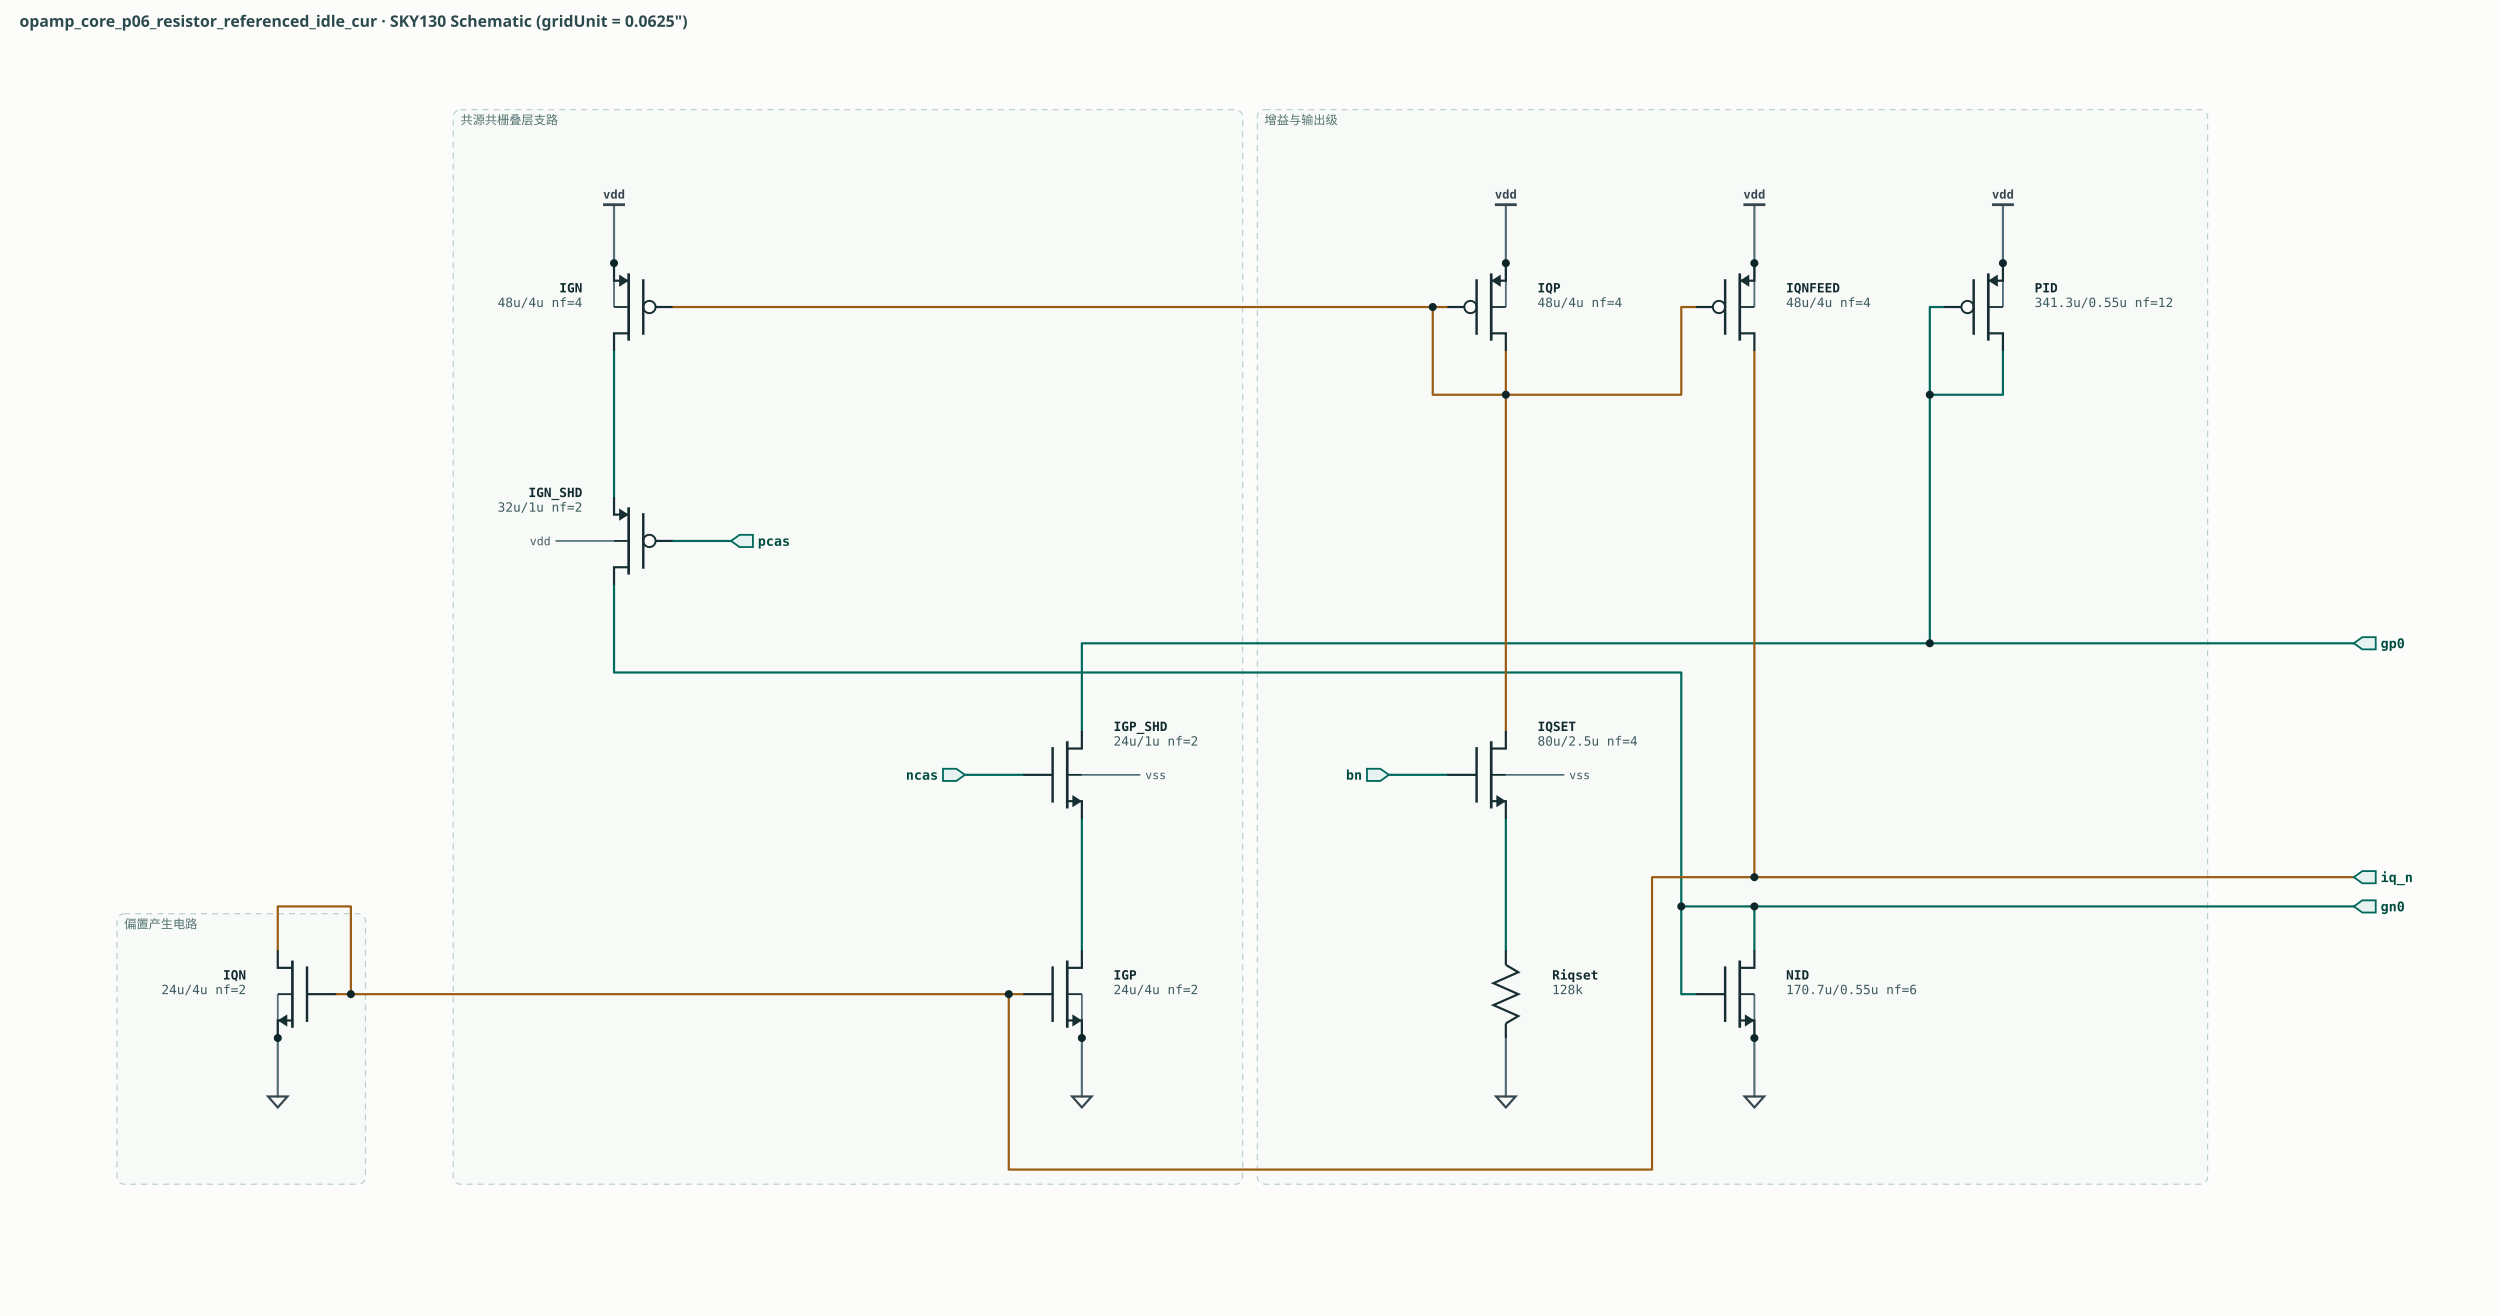
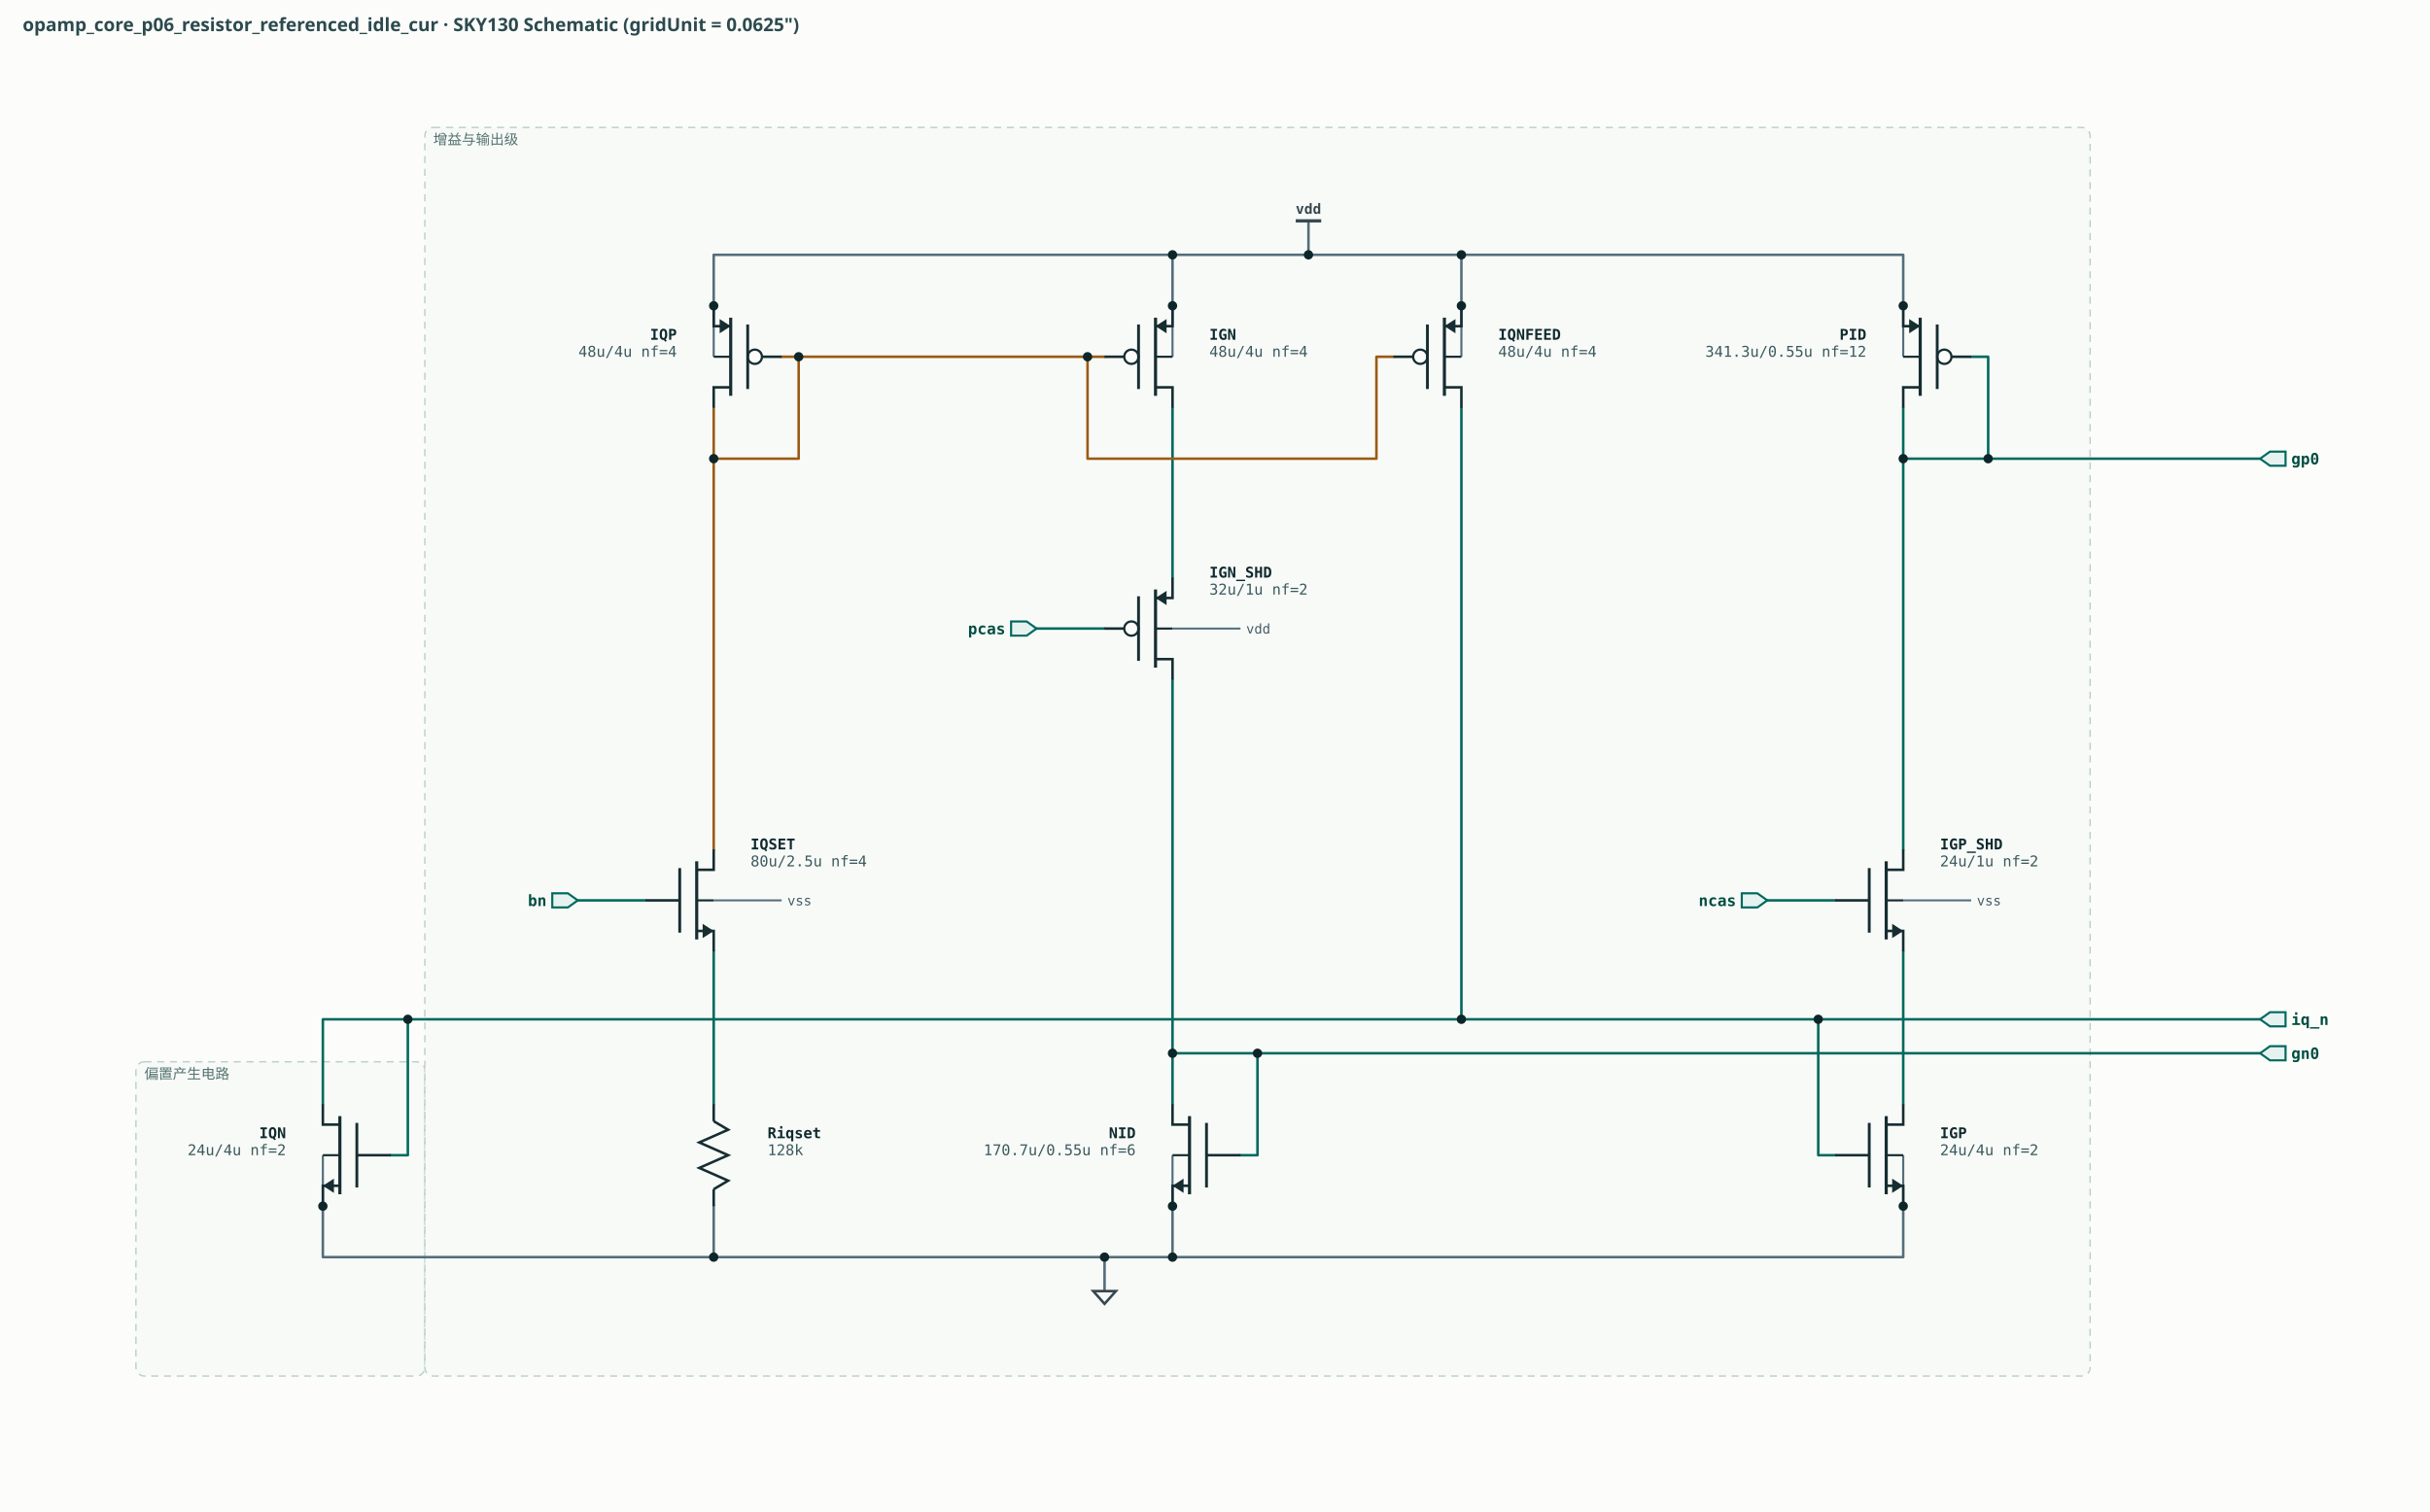
- <svg xmlns="http://www.w3.org/2000/svg" viewBox="216.0 168.0 2052.0 1080.0" width="2052" height="1080" font-family="Segoe UI, Microsoft YaHei, sans-serif">
-   <rect x="216.0" y="168.0" width="2052.0" height="1080.0" fill="#fcfdfb" />
+ <svg xmlns="http://www.w3.org/2000/svg" viewBox="216.0 168.0 1716.0 1068.0" width="1716" height="1068" font-family="Segoe UI, Microsoft YaHei, sans-serif">
+   <rect x="216.0" y="168.0" width="1716.0" height="1068.0" fill="#fcfdfb" />
  <text x="232.0" y="190.0" font-size="13" font-weight="600" fill="#2c4a4e">opamp_core_p06_resistor_referenced_idle_cur · SKY130 Schematic (gridUnit = 0.0625")</text>
  <rect x="312.0" y="918.0" width="204.0" height="222.0" rx="6" fill="#f3f8f6" fill-opacity="0.55" stroke="#b9d0cb" stroke-width="1" stroke-dasharray="5,4" />
  <text x="318.0" y="930.0" font-size="10" fill="#527370">偏置产生电路</text>
-   <rect x="588.0" y="258.0" width="648.0" height="882.0" rx="6" fill="#f3f8f6" fill-opacity="0.55" stroke="#b9d0cb" stroke-width="1" stroke-dasharray="5,4" />
-   <text x="594.0" y="270.0" font-size="10" fill="#527370">共源共栅叠层支路</text>
-   <rect x="1248.0" y="258.0" width="780.0" height="882.0" rx="6" fill="#f3f8f6" fill-opacity="0.55" stroke="#b9d0cb" stroke-width="1" stroke-dasharray="5,4" />
-   <text x="1254.0" y="270.0" font-size="10" fill="#527370">增益与输出级</text>
-   <polyline points="1404.0,804.0 1356.0,804.0" fill="none" stroke="#00695c" stroke-width="1.8" stroke-linecap="round" stroke-linejoin="round" />
-   <polyline points="1452.0,1020.0 1452.0,1068.0" fill="none" stroke="#546e7a" stroke-width="1.8" stroke-linecap="round" stroke-linejoin="round" />
-   <polyline points="444.0,1020.0 444.0,1068.0" fill="none" stroke="#546e7a" stroke-width="1.8" stroke-linecap="round" stroke-linejoin="round" />
-   <polyline points="1104.0,1020.0 1104.0,1068.0" fill="none" stroke="#546e7a" stroke-width="1.8" stroke-linecap="round" stroke-linejoin="round" />
-   <polyline points="1656.0,1020.0 1656.0,1068.0" fill="none" stroke="#546e7a" stroke-width="1.8" stroke-linecap="round" stroke-linejoin="round" />
-   <polyline points="1452.0,384.0 1452.0,336.0" fill="none" stroke="#546e7a" stroke-width="1.8" stroke-linecap="round" stroke-linejoin="round" />
-   <polyline points="1656.0,384.0 1656.0,336.0" fill="none" stroke="#546e7a" stroke-width="1.8" stroke-linecap="round" stroke-linejoin="round" />
-   <polyline points="720.0,384.0 720.0,336.0" fill="none" stroke="#546e7a" stroke-width="1.8" stroke-linecap="round" stroke-linejoin="round" />
-   <polyline points="1860.0,384.0 1860.0,336.0" fill="none" stroke="#546e7a" stroke-width="1.8" stroke-linecap="round" stroke-linejoin="round" />
-   <polyline points="768.0,612.0 816.0,612.0" fill="none" stroke="#00695c" stroke-width="1.8" stroke-linecap="round" stroke-linejoin="round" />
-   <polyline points="1056.0,804.0 1008.0,804.0" fill="none" stroke="#00695c" stroke-width="1.8" stroke-linecap="round" stroke-linejoin="round" />
-   <polyline points="720.0,576.0 720.0,456.0" fill="none" stroke="#00695c" stroke-width="1.8" stroke-linecap="round" stroke-linejoin="round" />
-   <polyline points="1104.0,840.0 1104.0,948.0" fill="none" stroke="#00695c" stroke-width="1.8" stroke-linecap="round" stroke-linejoin="round" />
-   <polyline points="1452.0,948.0 1452.0,840.0" fill="none" stroke="#00695c" stroke-width="1.8" stroke-linecap="round" stroke-linejoin="round" />
-   <polyline points="1608.0,984.0 1596.0,984.0 1596.0,912.0" fill="none" stroke="#00695c" stroke-width="1.8" stroke-linecap="round" stroke-linejoin="round" />
-   <polyline points="1596.0,912.0 1596.0,720.0 720.0,720.0 720.0,648.0" fill="none" stroke="#00695c" stroke-width="1.8" stroke-linecap="round" stroke-linejoin="round" />
-   <polyline points="1656.0,948.0 1656.0,912.0" fill="none" stroke="#00695c" stroke-width="1.8" stroke-linecap="round" stroke-linejoin="round" />
-   <polyline points="1656.0,912.0 1596.0,912.0" fill="none" stroke="#00695c" stroke-width="1.8" stroke-linecap="round" stroke-linejoin="round" />
-   <polyline points="1812.0,420.0 1800.0,420.0 1800.0,492.0" fill="none" stroke="#00695c" stroke-width="1.8" stroke-linecap="round" stroke-linejoin="round" />
-   <polyline points="1800.0,492.0 1800.0,696.0" fill="none" stroke="#00695c" stroke-width="1.8" stroke-linecap="round" stroke-linejoin="round" />
-   <polyline points="1800.0,696.0 1104.0,696.0 1104.0,768.0" fill="none" stroke="#00695c" stroke-width="1.8" stroke-linecap="round" stroke-linejoin="round" />
-   <polyline points="1860.0,456.0 1860.0,492.0 1800.0,492.0" fill="none" stroke="#00695c" stroke-width="1.8" stroke-linecap="round" stroke-linejoin="round" />
-   <polyline points="1056.0,984.0 1044.0,984.0" fill="none" stroke="#9a5b13" stroke-width="1.8" stroke-linecap="round" stroke-linejoin="round" />
-   <polyline points="1044.0,984.0 504.0,984.0" fill="none" stroke="#9a5b13" stroke-width="1.8" stroke-linecap="round" stroke-linejoin="round" />
-   <polyline points="504.0,984.0 492.0,984.0" fill="none" stroke="#9a5b13" stroke-width="1.8" stroke-linecap="round" stroke-linejoin="round" />
-   <polyline points="444.0,948.0 444.0,912.0 504.0,912.0 504.0,984.0" fill="none" stroke="#9a5b13" stroke-width="1.8" stroke-linecap="round" stroke-linejoin="round" />
-   <polyline points="1656.0,456.0 1656.0,888.0" fill="none" stroke="#9a5b13" stroke-width="1.8" stroke-linecap="round" stroke-linejoin="round" />
-   <polyline points="1656.0,888.0 1572.0,888.0 1572.0,1128.0 1044.0,1128.0 1044.0,984.0" fill="none" stroke="#9a5b13" stroke-width="1.8" stroke-linecap="round" stroke-linejoin="round" />
-   <polyline points="1452.0,456.0 1452.0,492.0" fill="none" stroke="#9a5b13" stroke-width="1.8" stroke-linecap="round" stroke-linejoin="round" />
-   <polyline points="1452.0,492.0 1452.0,768.0" fill="none" stroke="#9a5b13" stroke-width="1.8" stroke-linecap="round" stroke-linejoin="round" />
-   <polyline points="1404.0,420.0 1392.0,420.0" fill="none" stroke="#9a5b13" stroke-width="1.8" stroke-linecap="round" stroke-linejoin="round" />
-   <polyline points="1392.0,420.0 1392.0,492.0 1452.0,492.0" fill="none" stroke="#9a5b13" stroke-width="1.8" stroke-linecap="round" stroke-linejoin="round" />
-   <polyline points="1608.0,420.0 1596.0,420.0 1596.0,492.0 1452.0,492.0" fill="none" stroke="#9a5b13" stroke-width="1.8" stroke-linecap="round" stroke-linejoin="round" />
-   <polyline points="768.0,420.0 1392.0,420.0" fill="none" stroke="#9a5b13" stroke-width="1.8" stroke-linecap="round" stroke-linejoin="round" />
-   <polyline points="2148.0,696.0 1800.0,696.0" fill="none" stroke="#00695c" stroke-width="1.8" stroke-linecap="round" stroke-linejoin="round" />
-   <polyline points="2148.0,888.0 1656.0,888.0" fill="none" stroke="#9a5b13" stroke-width="1.8" stroke-linecap="round" stroke-linejoin="round" />
-   <polyline points="2148.0,912.0 1656.0,912.0" fill="none" stroke="#00695c" stroke-width="1.8" stroke-linecap="round" stroke-linejoin="round" />
-   <polyline points="1452.0,420.0 1452.0,384.0" fill="none" stroke="#546e7a" stroke-width="1.5" />
-   <polyline points="1656.0,420.0 1656.0,384.0" fill="none" stroke="#546e7a" stroke-width="1.5" />
+   <rect x="516.0" y="258.0" width="1176.0" height="882.0" rx="6" fill="#f3f8f6" fill-opacity="0.55" stroke="#b9d0cb" stroke-width="1" stroke-dasharray="5,4" />
+   <text x="522.0" y="270.0" font-size="10" fill="#527370">增益与输出级</text>
+   <polyline points="720.0,1056.0 996.0,1056.0" fill="none" stroke="#546e7a" stroke-width="1.8" stroke-linecap="round" stroke-linejoin="round" />
+   <polyline points="996.0,1056.0 1044.0,1056.0" fill="none" stroke="#546e7a" stroke-width="1.8" stroke-linecap="round" stroke-linejoin="round" />
+   <polyline points="444.0,1020.0 444.0,1056.0 720.0,1056.0" fill="none" stroke="#546e7a" stroke-width="1.8" stroke-linecap="round" stroke-linejoin="round" />
+   <polyline points="720.0,1020.0 720.0,1056.0" fill="none" stroke="#546e7a" stroke-width="1.8" stroke-linecap="round" stroke-linejoin="round" />
+   <polyline points="996.0,1080.0 996.0,1056.0" fill="none" stroke="#546e7a" stroke-width="1.8" stroke-linecap="round" stroke-linejoin="round" />
+   <polyline points="1044.0,1020.0 1044.0,1056.0" fill="none" stroke="#546e7a" stroke-width="1.8" stroke-linecap="round" stroke-linejoin="round" />
+   <polyline points="1560.0,1020.0 1560.0,1056.0 1044.0,1056.0" fill="none" stroke="#546e7a" stroke-width="1.8" stroke-linecap="round" stroke-linejoin="round" />
+   <polyline points="1044.0,348.0 1140.0,348.0" fill="none" stroke="#546e7a" stroke-width="1.8" stroke-linecap="round" stroke-linejoin="round" />
+   <polyline points="1140.0,348.0 1248.0,348.0" fill="none" stroke="#546e7a" stroke-width="1.8" stroke-linecap="round" stroke-linejoin="round" />
+   <polyline points="720.0,384.0 720.0,348.0 1044.0,348.0" fill="none" stroke="#546e7a" stroke-width="1.8" stroke-linecap="round" stroke-linejoin="round" />
+   <polyline points="1044.0,384.0 1044.0,348.0" fill="none" stroke="#546e7a" stroke-width="1.8" stroke-linecap="round" stroke-linejoin="round" />
+   <polyline points="1140.0,324.0 1140.0,348.0" fill="none" stroke="#546e7a" stroke-width="1.8" stroke-linecap="round" stroke-linejoin="round" />
+   <polyline points="1248.0,384.0 1248.0,348.0" fill="none" stroke="#546e7a" stroke-width="1.8" stroke-linecap="round" stroke-linejoin="round" />
+   <polyline points="1560.0,384.0 1560.0,348.0 1248.0,348.0" fill="none" stroke="#546e7a" stroke-width="1.8" stroke-linecap="round" stroke-linejoin="round" />
+   <polyline points="996.0,612.0 948.0,612.0" fill="none" stroke="#00695c" stroke-width="1.8" stroke-linecap="round" stroke-linejoin="round" />
+   <polyline points="1512.0,804.0 1464.0,804.0" fill="none" stroke="#00695c" stroke-width="1.8" stroke-linecap="round" stroke-linejoin="round" />
+   <polyline points="624.0,804.0 672.0,804.0" fill="none" stroke="#00695c" stroke-width="1.8" stroke-linecap="round" stroke-linejoin="round" />
+   <polyline points="720.0,948.0 720.0,840.0" fill="none" stroke="#00695c" stroke-width="1.8" stroke-linecap="round" stroke-linejoin="round" />
+   <polyline points="1044.0,576.0 1044.0,456.0" fill="none" stroke="#00695c" stroke-width="1.8" stroke-linecap="round" stroke-linejoin="round" />
+   <polyline points="1044.0,948.0 1044.0,912.0" fill="none" stroke="#00695c" stroke-width="1.8" stroke-linecap="round" stroke-linejoin="round" />
+   <polyline points="1044.0,912.0 1044.0,648.0" fill="none" stroke="#00695c" stroke-width="1.8" stroke-linecap="round" stroke-linejoin="round" />
+   <polyline points="1092.0,984.0 1104.0,984.0 1104.0,912.0" fill="none" stroke="#00695c" stroke-width="1.8" stroke-linecap="round" stroke-linejoin="round" />
+   <polyline points="1104.0,912.0 1044.0,912.0" fill="none" stroke="#00695c" stroke-width="1.8" stroke-linecap="round" stroke-linejoin="round" />
+   <polyline points="1560.0,840.0 1560.0,948.0" fill="none" stroke="#00695c" stroke-width="1.8" stroke-linecap="round" stroke-linejoin="round" />
+   <polyline points="1560.0,456.0 1560.0,492.0" fill="none" stroke="#00695c" stroke-width="1.8" stroke-linecap="round" stroke-linejoin="round" />
+   <polyline points="1560.0,492.0 1560.0,768.0" fill="none" stroke="#00695c" stroke-width="1.8" stroke-linecap="round" stroke-linejoin="round" />
+   <polyline points="1608.0,420.0 1620.0,420.0 1620.0,492.0" fill="none" stroke="#00695c" stroke-width="1.8" stroke-linecap="round" stroke-linejoin="round" />
+   <polyline points="1620.0,492.0 1560.0,492.0" fill="none" stroke="#00695c" stroke-width="1.8" stroke-linecap="round" stroke-linejoin="round" />
+   <polyline points="1512.0,984.0 1500.0,984.0 1500.0,888.0" fill="none" stroke="#00695c" stroke-width="1.8" stroke-linecap="round" stroke-linejoin="round" />
+   <polyline points="1500.0,888.0 1248.0,888.0" fill="none" stroke="#00695c" stroke-width="1.8" stroke-linecap="round" stroke-linejoin="round" />
+   <polyline points="1248.0,888.0 504.0,888.0" fill="none" stroke="#00695c" stroke-width="1.8" stroke-linecap="round" stroke-linejoin="round" />
+   <polyline points="504.0,888.0 444.0,888.0 444.0,948.0" fill="none" stroke="#00695c" stroke-width="1.8" stroke-linecap="round" stroke-linejoin="round" />
+   <polyline points="492.0,984.0 504.0,984.0 504.0,888.0" fill="none" stroke="#00695c" stroke-width="1.8" stroke-linecap="round" stroke-linejoin="round" />
+   <polyline points="1248.0,456.0 1248.0,888.0" fill="none" stroke="#00695c" stroke-width="1.8" stroke-linecap="round" stroke-linejoin="round" />
+   <polyline points="996.0,420.0 984.0,420.0" fill="none" stroke="#9a5b13" stroke-width="1.8" stroke-linecap="round" stroke-linejoin="round" />
+   <polyline points="984.0,420.0 780.0,420.0" fill="none" stroke="#9a5b13" stroke-width="1.8" stroke-linecap="round" stroke-linejoin="round" />
+   <polyline points="780.0,420.0 768.0,420.0" fill="none" stroke="#9a5b13" stroke-width="1.8" stroke-linecap="round" stroke-linejoin="round" />
+   <polyline points="720.0,456.0 720.0,492.0" fill="none" stroke="#9a5b13" stroke-width="1.8" stroke-linecap="round" stroke-linejoin="round" />
+   <polyline points="720.0,492.0 780.0,492.0 780.0,420.0" fill="none" stroke="#9a5b13" stroke-width="1.8" stroke-linecap="round" stroke-linejoin="round" />
+   <polyline points="1200.0,420.0 1188.0,420.0 1188.0,492.0 984.0,492.0 984.0,420.0" fill="none" stroke="#9a5b13" stroke-width="1.8" stroke-linecap="round" stroke-linejoin="round" />
+   <polyline points="720.0,768.0 720.0,492.0" fill="none" stroke="#9a5b13" stroke-width="1.8" stroke-linecap="round" stroke-linejoin="round" />
+   <polyline points="1812.0,492.0 1620.0,492.0" fill="none" stroke="#00695c" stroke-width="1.8" stroke-linecap="round" stroke-linejoin="round" />
+   <polyline points="1812.0,888.0 1500.0,888.0" fill="none" stroke="#00695c" stroke-width="1.8" stroke-linecap="round" stroke-linejoin="round" />
+   <polyline points="1812.0,912.0 1104.0,912.0" fill="none" stroke="#00695c" stroke-width="1.8" stroke-linecap="round" stroke-linejoin="round" />
  <polyline points="720.0,420.0 720.0,384.0" fill="none" stroke="#546e7a" stroke-width="1.5" />
+   <polyline points="1248.0,420.0 1248.0,384.0" fill="none" stroke="#546e7a" stroke-width="1.5" />
+   <polyline points="1044.0,420.0 1044.0,384.0" fill="none" stroke="#546e7a" stroke-width="1.5" />
  <polyline points="444.0,984.0 444.0,1020.0" fill="none" stroke="#546e7a" stroke-width="1.5" />
-   <polyline points="1104.0,984.0 1104.0,1020.0" fill="none" stroke="#546e7a" stroke-width="1.5" />
-   <polyline points="1656.0,984.0 1656.0,1020.0" fill="none" stroke="#546e7a" stroke-width="1.5" />
-   <polyline points="1860.0,420.0 1860.0,384.0" fill="none" stroke="#546e7a" stroke-width="1.5" />
-   <line x1="1452.0" y1="804.0" x2="1500.0" y2="804.0" stroke="#546e7a" stroke-width="1.4" />
-   <text x="1504.0" y="807.5" text-anchor="start" font-size="9.5" font-family="Consolas,monospace" fill="#455a64">vss</text>
-   <line x1="720.0" y1="612.0" x2="672.0" y2="612.0" stroke="#546e7a" stroke-width="1.4" />
-   <text x="668.0" y="615.5" text-anchor="end" font-size="9.5" font-family="Consolas,monospace" fill="#455a64">vdd</text>
-   <line x1="1104.0" y1="804.0" x2="1152.0" y2="804.0" stroke="#546e7a" stroke-width="1.4" />
-   <text x="1156.0" y="807.5" text-anchor="start" font-size="9.5" font-family="Consolas,monospace" fill="#455a64">vss</text>
-   <line x1="1404.0" y1="804.0" x2="1428.0" y2="804.0" stroke="#162d31" stroke-width="1.8" />
-   <line x1="1428.0" y1="781.2" x2="1428.0" y2="826.8" stroke="#162d31" stroke-width="2.0" />
-   <line x1="1440.0" y1="776.4" x2="1440.0" y2="831.6" stroke="#162d31" stroke-width="2.2" />
-   <polyline points="1440.0,782.4 1452.0,782.4 1452.0,768.0" fill="none" stroke="#162d31" stroke-width="1.8" />
-   <polyline points="1440.0,825.6 1452.0,825.6 1452.0,840.0" fill="none" stroke="#162d31" stroke-width="1.8" />
-   <line x1="1440.0" y1="804.0" x2="1452.0" y2="804.0" stroke="#162d31" stroke-width="1.5" />
-   <polygon points="1452.0,825.6 1444.2,820.56 1444.2,830.64" fill="#162d31" />
-   <text x="1478.0" y="768.0" text-anchor="start" font-size="10.5" font-weight="600" font-family="Consolas,monospace" fill="#102a2e">IQSET</text>
-   <text x="1478.0" y="780.0" text-anchor="start" font-size="10.5" font-weight="400" font-family="Consolas,monospace" fill="#3b595d">80u/2.5u nf=4</text>
-   <line x1="1452.0" y1="948.0" x2="1452.0" y2="960.0" stroke="#162d31" stroke-width="1.8" />
-   <line x1="1452.0" y1="1008.0" x2="1452.0" y2="1020.0" stroke="#162d31" stroke-width="1.8" />
-   <polyline points="1452.0,960.0 1462.2,966.0 1441.8,975.0 1462.2,984.0 1441.8,993.0 1462.2,1002.0 1452.0,1008.0" fill="none" stroke="#162d31" stroke-width="1.8" />
-   <text x="1490.0" y="972.0" text-anchor="start" font-size="10.5" font-weight="600" font-family="Consolas,monospace" fill="#102a2e">Riqset</text>
-   <text x="1490.0" y="984.0" text-anchor="start" font-size="10.5" font-weight="400" font-family="Consolas,monospace" fill="#3b595d">128k</text>
-   <line x1="1404.0" y1="420.0" x2="1417.92" y2="420.0" stroke="#162d31" stroke-width="1.8" />
-   <circle cx="1422.96" cy="420.0" r="5.04" fill="#fcfdfb" stroke="#162d31" stroke-width="1.6" />
-   <line x1="1428.0" y1="397.2" x2="1428.0" y2="442.8" stroke="#162d31" stroke-width="2.0" />
-   <line x1="1440.0" y1="392.4" x2="1440.0" y2="447.6" stroke="#162d31" stroke-width="2.2" />
-   <polyline points="1440.0,398.4 1452.0,398.4 1452.0,384.0" fill="none" stroke="#162d31" stroke-width="1.8" />
-   <polyline points="1440.0,441.6 1452.0,441.6 1452.0,456.0" fill="none" stroke="#162d31" stroke-width="1.8" />
-   <line x1="1440.0" y1="420.0" x2="1452.0" y2="420.0" stroke="#162d31" stroke-width="1.5" />
-   <polygon points="1440.0,398.4 1447.8,393.36 1447.8,403.44" fill="#162d31" />
-   <text x="1478.0" y="408.0" text-anchor="start" font-size="10.5" font-weight="600" font-family="Consolas,monospace" fill="#102a2e">IQP</text>
-   <text x="1478.0" y="420.0" text-anchor="start" font-size="10.5" font-weight="400" font-family="Consolas,monospace" fill="#3b595d">48u/4u nf=4</text>
-   <line x1="1608.0" y1="420.0" x2="1621.92" y2="420.0" stroke="#162d31" stroke-width="1.8" />
-   <circle cx="1626.96" cy="420.0" r="5.04" fill="#fcfdfb" stroke="#162d31" stroke-width="1.6" />
-   <line x1="1632.0" y1="397.2" x2="1632.0" y2="442.8" stroke="#162d31" stroke-width="2.0" />
-   <line x1="1644.0" y1="392.4" x2="1644.0" y2="447.6" stroke="#162d31" stroke-width="2.2" />
-   <polyline points="1644.0,398.4 1656.0,398.4 1656.0,384.0" fill="none" stroke="#162d31" stroke-width="1.8" />
-   <polyline points="1644.0,441.6 1656.0,441.6 1656.0,456.0" fill="none" stroke="#162d31" stroke-width="1.8" />
-   <line x1="1644.0" y1="420.0" x2="1656.0" y2="420.0" stroke="#162d31" stroke-width="1.5" />
-   <polygon points="1644.0,398.4 1651.8,393.36 1651.8,403.44" fill="#162d31" />
-   <text x="1682.0" y="408.0" text-anchor="start" font-size="10.5" font-weight="600" font-family="Consolas,monospace" fill="#102a2e">IQNFEED</text>
-   <text x="1682.0" y="420.0" text-anchor="start" font-size="10.5" font-weight="400" font-family="Consolas,monospace" fill="#3b595d">48u/4u nf=4</text>
+   <polyline points="1560.0,984.0 1560.0,1020.0" fill="none" stroke="#546e7a" stroke-width="1.5" />
+   <polyline points="1044.0,984.0 1044.0,1020.0" fill="none" stroke="#546e7a" stroke-width="1.5" />
+   <polyline points="1560.0,420.0 1560.0,384.0" fill="none" stroke="#546e7a" stroke-width="1.5" />
+   <line x1="720.0" y1="804.0" x2="768.0" y2="804.0" stroke="#546e7a" stroke-width="1.4" />
+   <text x="772.0" y="807.5" text-anchor="start" font-size="9.5" font-family="Consolas,monospace" fill="#455a64">vss</text>
+   <line x1="1044.0" y1="612.0" x2="1092.0" y2="612.0" stroke="#546e7a" stroke-width="1.4" />
+   <text x="1096.0" y="615.5" text-anchor="start" font-size="9.5" font-family="Consolas,monospace" fill="#455a64">vdd</text>
+   <line x1="1560.0" y1="804.0" x2="1608.0" y2="804.0" stroke="#546e7a" stroke-width="1.4" />
+   <text x="1612.0" y="807.5" text-anchor="start" font-size="9.5" font-family="Consolas,monospace" fill="#455a64">vss</text>
+   <line x1="672.0" y1="804.0" x2="696.0" y2="804.0" stroke="#162d31" stroke-width="1.8" />
+   <line x1="696.0" y1="781.2" x2="696.0" y2="826.8" stroke="#162d31" stroke-width="2.0" />
+   <line x1="708.0" y1="776.4" x2="708.0" y2="831.6" stroke="#162d31" stroke-width="2.2" />
+   <polyline points="708.0,782.4 720.0,782.4 720.0,768.0" fill="none" stroke="#162d31" stroke-width="1.8" />
+   <polyline points="708.0,825.6 720.0,825.6 720.0,840.0" fill="none" stroke="#162d31" stroke-width="1.8" />
+   <line x1="708.0" y1="804.0" x2="720.0" y2="804.0" stroke="#162d31" stroke-width="1.5" />
+   <polygon points="720.0,825.6 712.2,820.56 712.2,830.64" fill="#162d31" />
+   <text x="746.0" y="768.0" text-anchor="start" font-size="10.5" font-weight="600" font-family="Consolas,monospace" fill="#102a2e">IQSET</text>
+   <text x="746.0" y="780.0" text-anchor="start" font-size="10.5" font-weight="400" font-family="Consolas,monospace" fill="#3b595d">80u/2.5u nf=4</text>
+   <line x1="720.0" y1="948.0" x2="720.0" y2="960.0" stroke="#162d31" stroke-width="1.8" />
+   <line x1="720.0" y1="1008.0" x2="720.0" y2="1020.0" stroke="#162d31" stroke-width="1.8" />
+   <polyline points="720.0,960.0 730.2,966.0 709.8,975.0 730.2,984.0 709.8,993.0 730.2,1002.0 720.0,1008.0" fill="none" stroke="#162d31" stroke-width="1.8" />
+   <text x="758.0" y="972.0" text-anchor="start" font-size="10.5" font-weight="600" font-family="Consolas,monospace" fill="#102a2e">Riqset</text>
+   <text x="758.0" y="984.0" text-anchor="start" font-size="10.5" font-weight="400" font-family="Consolas,monospace" fill="#3b595d">128k</text>
  <line x1="768.0" y1="420.0" x2="754.08" y2="420.0" stroke="#162d31" stroke-width="1.8" />
  <circle cx="749.04" cy="420.0" r="5.04" fill="#fcfdfb" stroke="#162d31" stroke-width="1.6" />
  <line x1="744.0" y1="397.2" x2="744.0" y2="442.8" stroke="#162d31" stroke-width="2.0" />
  <line x1="732.0" y1="392.4" x2="732.0" y2="447.6" stroke="#162d31" stroke-width="2.2" />
  <polyline points="732.0,398.4 720.0,398.4 720.0,384.0" fill="none" stroke="#162d31" stroke-width="1.8" />
  <polyline points="732.0,441.6 720.0,441.6 720.0,456.0" fill="none" stroke="#162d31" stroke-width="1.8" />
  <line x1="732.0" y1="420.0" x2="720.0" y2="420.0" stroke="#162d31" stroke-width="1.5" />
  <polygon points="732.0,398.4 724.2,393.36 724.2,403.44" fill="#162d31" />
-   <text x="694.0" y="408.0" text-anchor="end" font-size="10.5" font-weight="600" font-family="Consolas,monospace" fill="#102a2e">IGN</text>
+   <text x="694.0" y="408.0" text-anchor="end" font-size="10.5" font-weight="600" font-family="Consolas,monospace" fill="#102a2e">IQP</text>
  <text x="694.0" y="420.0" text-anchor="end" font-size="10.5" font-weight="400" font-family="Consolas,monospace" fill="#3b595d">48u/4u nf=4</text>
-   <line x1="768.0" y1="612.0" x2="754.08" y2="612.0" stroke="#162d31" stroke-width="1.8" />
-   <circle cx="749.04" cy="612.0" r="5.04" fill="#fcfdfb" stroke="#162d31" stroke-width="1.6" />
-   <line x1="744.0" y1="589.2" x2="744.0" y2="634.8" stroke="#162d31" stroke-width="2.0" />
-   <line x1="732.0" y1="584.4" x2="732.0" y2="639.6" stroke="#162d31" stroke-width="2.2" />
-   <polyline points="732.0,590.4 720.0,590.4 720.0,576.0" fill="none" stroke="#162d31" stroke-width="1.8" />
-   <polyline points="732.0,633.6 720.0,633.6 720.0,648.0" fill="none" stroke="#162d31" stroke-width="1.8" />
-   <line x1="732.0" y1="612.0" x2="720.0" y2="612.0" stroke="#162d31" stroke-width="1.5" />
-   <polygon points="732.0,590.4 724.2,585.36 724.2,595.44" fill="#162d31" />
-   <text x="694.0" y="576.0" text-anchor="end" font-size="10.5" font-weight="600" font-family="Consolas,monospace" fill="#102a2e">IGN_SHD</text>
-   <text x="694.0" y="588.0" text-anchor="end" font-size="10.5" font-weight="400" font-family="Consolas,monospace" fill="#3b595d">32u/1u nf=2</text>
+   <line x1="1200.0" y1="420.0" x2="1213.92" y2="420.0" stroke="#162d31" stroke-width="1.8" />
+   <circle cx="1218.96" cy="420.0" r="5.04" fill="#fcfdfb" stroke="#162d31" stroke-width="1.6" />
+   <line x1="1224.0" y1="397.2" x2="1224.0" y2="442.8" stroke="#162d31" stroke-width="2.0" />
+   <line x1="1236.0" y1="392.4" x2="1236.0" y2="447.6" stroke="#162d31" stroke-width="2.2" />
+   <polyline points="1236.0,398.4 1248.0,398.4 1248.0,384.0" fill="none" stroke="#162d31" stroke-width="1.8" />
+   <polyline points="1236.0,441.6 1248.0,441.6 1248.0,456.0" fill="none" stroke="#162d31" stroke-width="1.8" />
+   <line x1="1236.0" y1="420.0" x2="1248.0" y2="420.0" stroke="#162d31" stroke-width="1.5" />
+   <polygon points="1236.0,398.4 1243.8,393.36 1243.8,403.44" fill="#162d31" />
+   <text x="1274.0" y="408.0" text-anchor="start" font-size="10.5" font-weight="600" font-family="Consolas,monospace" fill="#102a2e">IQNFEED</text>
+   <text x="1274.0" y="420.0" text-anchor="start" font-size="10.5" font-weight="400" font-family="Consolas,monospace" fill="#3b595d">48u/4u nf=4</text>
+   <line x1="996.0" y1="420.0" x2="1009.92" y2="420.0" stroke="#162d31" stroke-width="1.8" />
+   <circle cx="1014.96" cy="420.0" r="5.04" fill="#fcfdfb" stroke="#162d31" stroke-width="1.6" />
+   <line x1="1020.0" y1="397.2" x2="1020.0" y2="442.8" stroke="#162d31" stroke-width="2.0" />
+   <line x1="1032.0" y1="392.4" x2="1032.0" y2="447.6" stroke="#162d31" stroke-width="2.2" />
+   <polyline points="1032.0,398.4 1044.0,398.4 1044.0,384.0" fill="none" stroke="#162d31" stroke-width="1.8" />
+   <polyline points="1032.0,441.6 1044.0,441.6 1044.0,456.0" fill="none" stroke="#162d31" stroke-width="1.8" />
+   <line x1="1032.0" y1="420.0" x2="1044.0" y2="420.0" stroke="#162d31" stroke-width="1.5" />
+   <polygon points="1032.0,398.4 1039.8,393.36 1039.8,403.44" fill="#162d31" />
+   <text x="1070.0" y="408.0" text-anchor="start" font-size="10.5" font-weight="600" font-family="Consolas,monospace" fill="#102a2e">IGN</text>
+   <text x="1070.0" y="420.0" text-anchor="start" font-size="10.5" font-weight="400" font-family="Consolas,monospace" fill="#3b595d">48u/4u nf=4</text>
+   <line x1="996.0" y1="612.0" x2="1009.92" y2="612.0" stroke="#162d31" stroke-width="1.8" />
+   <circle cx="1014.96" cy="612.0" r="5.04" fill="#fcfdfb" stroke="#162d31" stroke-width="1.6" />
+   <line x1="1020.0" y1="589.2" x2="1020.0" y2="634.8" stroke="#162d31" stroke-width="2.0" />
+   <line x1="1032.0" y1="584.4" x2="1032.0" y2="639.6" stroke="#162d31" stroke-width="2.2" />
+   <polyline points="1032.0,590.4 1044.0,590.4 1044.0,576.0" fill="none" stroke="#162d31" stroke-width="1.8" />
+   <polyline points="1032.0,633.6 1044.0,633.6 1044.0,648.0" fill="none" stroke="#162d31" stroke-width="1.8" />
+   <line x1="1032.0" y1="612.0" x2="1044.0" y2="612.0" stroke="#162d31" stroke-width="1.5" />
+   <polygon points="1032.0,590.4 1039.8,585.36 1039.8,595.44" fill="#162d31" />
+   <text x="1070.0" y="576.0" text-anchor="start" font-size="10.5" font-weight="600" font-family="Consolas,monospace" fill="#102a2e">IGN_SHD</text>
+   <text x="1070.0" y="588.0" text-anchor="start" font-size="10.5" font-weight="400" font-family="Consolas,monospace" fill="#3b595d">32u/1u nf=2</text>
  <line x1="492.0" y1="984.0" x2="468.0" y2="984.0" stroke="#162d31" stroke-width="1.8" />
  <line x1="468.0" y1="961.2" x2="468.0" y2="1006.8" stroke="#162d31" stroke-width="2.0" />
  <line x1="456.0" y1="956.4" x2="456.0" y2="1011.6" stroke="#162d31" stroke-width="2.2" />
  <polyline points="456.0,962.4 444.0,962.4 444.0,948.0" fill="none" stroke="#162d31" stroke-width="1.8" />
  <polyline points="456.0,1005.6 444.0,1005.6 444.0,1020.0" fill="none" stroke="#162d31" stroke-width="1.8" />
  <line x1="456.0" y1="984.0" x2="444.0" y2="984.0" stroke="#162d31" stroke-width="1.5" />
  <polygon points="444.0,1005.6 451.8,1000.56 451.8,1010.64" fill="#162d31" />
  <text x="418.0" y="972.0" text-anchor="end" font-size="10.5" font-weight="600" font-family="Consolas,monospace" fill="#102a2e">IQN</text>
  <text x="418.0" y="984.0" text-anchor="end" font-size="10.5" font-weight="400" font-family="Consolas,monospace" fill="#3b595d">24u/4u nf=2</text>
-   <line x1="1056.0" y1="984.0" x2="1080.0" y2="984.0" stroke="#162d31" stroke-width="1.8" />
-   <line x1="1080.0" y1="961.2" x2="1080.0" y2="1006.8" stroke="#162d31" stroke-width="2.0" />
-   <line x1="1092.0" y1="956.4" x2="1092.0" y2="1011.6" stroke="#162d31" stroke-width="2.2" />
-   <polyline points="1092.0,962.4 1104.0,962.4 1104.0,948.0" fill="none" stroke="#162d31" stroke-width="1.8" />
-   <polyline points="1092.0,1005.6 1104.0,1005.6 1104.0,1020.0" fill="none" stroke="#162d31" stroke-width="1.8" />
-   <line x1="1092.0" y1="984.0" x2="1104.0" y2="984.0" stroke="#162d31" stroke-width="1.5" />
-   <polygon points="1104.0,1005.6 1096.2,1000.56 1096.2,1010.64" fill="#162d31" />
-   <text x="1130.0" y="972.0" text-anchor="start" font-size="10.5" font-weight="600" font-family="Consolas,monospace" fill="#102a2e">IGP</text>
-   <text x="1130.0" y="984.0" text-anchor="start" font-size="10.5" font-weight="400" font-family="Consolas,monospace" fill="#3b595d">24u/4u nf=2</text>
-   <line x1="1056.0" y1="804.0" x2="1080.0" y2="804.0" stroke="#162d31" stroke-width="1.8" />
-   <line x1="1080.0" y1="781.2" x2="1080.0" y2="826.8" stroke="#162d31" stroke-width="2.0" />
-   <line x1="1092.0" y1="776.4" x2="1092.0" y2="831.6" stroke="#162d31" stroke-width="2.2" />
-   <polyline points="1092.0,782.4 1104.0,782.4 1104.0,768.0" fill="none" stroke="#162d31" stroke-width="1.8" />
-   <polyline points="1092.0,825.6 1104.0,825.6 1104.0,840.0" fill="none" stroke="#162d31" stroke-width="1.8" />
-   <line x1="1092.0" y1="804.0" x2="1104.0" y2="804.0" stroke="#162d31" stroke-width="1.5" />
-   <polygon points="1104.0,825.6 1096.2,820.56 1096.2,830.64" fill="#162d31" />
-   <text x="1130.0" y="768.0" text-anchor="start" font-size="10.5" font-weight="600" font-family="Consolas,monospace" fill="#102a2e">IGP_SHD</text>
-   <text x="1130.0" y="780.0" text-anchor="start" font-size="10.5" font-weight="400" font-family="Consolas,monospace" fill="#3b595d">24u/1u nf=2</text>
-   <line x1="1608.0" y1="984.0" x2="1632.0" y2="984.0" stroke="#162d31" stroke-width="1.8" />
-   <line x1="1632.0" y1="961.2" x2="1632.0" y2="1006.8" stroke="#162d31" stroke-width="2.0" />
-   <line x1="1644.0" y1="956.4" x2="1644.0" y2="1011.6" stroke="#162d31" stroke-width="2.2" />
-   <polyline points="1644.0,962.4 1656.0,962.4 1656.0,948.0" fill="none" stroke="#162d31" stroke-width="1.8" />
-   <polyline points="1644.0,1005.6 1656.0,1005.6 1656.0,1020.0" fill="none" stroke="#162d31" stroke-width="1.8" />
-   <line x1="1644.0" y1="984.0" x2="1656.0" y2="984.0" stroke="#162d31" stroke-width="1.5" />
-   <polygon points="1656.0,1005.6 1648.2,1000.56 1648.2,1010.64" fill="#162d31" />
-   <text x="1682.0" y="972.0" text-anchor="start" font-size="10.5" font-weight="600" font-family="Consolas,monospace" fill="#102a2e">NID</text>
-   <text x="1682.0" y="984.0" text-anchor="start" font-size="10.5" font-weight="400" font-family="Consolas,monospace" fill="#3b595d">170.7u/0.55u nf=6</text>
-   <line x1="1812.0" y1="420.0" x2="1825.92" y2="420.0" stroke="#162d31" stroke-width="1.8" />
-   <circle cx="1830.96" cy="420.0" r="5.04" fill="#fcfdfb" stroke="#162d31" stroke-width="1.6" />
-   <line x1="1836.0" y1="397.2" x2="1836.0" y2="442.8" stroke="#162d31" stroke-width="2.0" />
-   <line x1="1848.0" y1="392.4" x2="1848.0" y2="447.6" stroke="#162d31" stroke-width="2.2" />
-   <polyline points="1848.0,398.4 1860.0,398.4 1860.0,384.0" fill="none" stroke="#162d31" stroke-width="1.8" />
-   <polyline points="1848.0,441.6 1860.0,441.6 1860.0,456.0" fill="none" stroke="#162d31" stroke-width="1.8" />
-   <line x1="1848.0" y1="420.0" x2="1860.0" y2="420.0" stroke="#162d31" stroke-width="1.5" />
-   <polygon points="1848.0,398.4 1855.8,393.36 1855.8,403.44" fill="#162d31" />
-   <text x="1886.0" y="408.0" text-anchor="start" font-size="10.5" font-weight="600" font-family="Consolas,monospace" fill="#102a2e">PID</text>
-   <text x="1886.0" y="420.0" text-anchor="start" font-size="10.5" font-weight="400" font-family="Consolas,monospace" fill="#3b595d">341.3u/0.55u nf=12</text>
-   <polygon points="1356.0,804.0 1349.0,799.0 1338.0,799.0 1338.0,809.0 1349.0,809.0" fill="#e6f2f0" stroke="#00695c" stroke-width="1.5" />
-   <text x="1334.0" y="808.0" text-anchor="end" font-size="11" font-weight="600" font-family="Consolas,monospace" fill="#004d40">bn</text>
-   <polygon points="1444.0,1068.0 1460.0,1068.0 1452.0,1077.0" fill="none" stroke="#37474f" stroke-width="1.8" />
-   <polygon points="436.0,1068.0 452.0,1068.0 444.0,1077.0" fill="none" stroke="#37474f" stroke-width="1.8" />
-   <polygon points="1096.0,1068.0 1112.0,1068.0 1104.0,1077.0" fill="none" stroke="#37474f" stroke-width="1.8" />
-   <polygon points="1648.0,1068.0 1664.0,1068.0 1656.0,1077.0" fill="none" stroke="#37474f" stroke-width="1.8" />
-   <line x1="1443.0" y1="336.0" x2="1461.0" y2="336.0" stroke="#37474f" stroke-width="2.3" />
-   <text x="1452.0" y="331.0" text-anchor="middle" font-size="10" font-weight="600" font-family="Consolas,monospace" fill="#37474f">vdd</text>
-   <line x1="1647.0" y1="336.0" x2="1665.0" y2="336.0" stroke="#37474f" stroke-width="2.3" />
-   <text x="1656.0" y="331.0" text-anchor="middle" font-size="10" font-weight="600" font-family="Consolas,monospace" fill="#37474f">vdd</text>
-   <line x1="711.0" y1="336.0" x2="729.0" y2="336.0" stroke="#37474f" stroke-width="2.3" />
-   <text x="720.0" y="331.0" text-anchor="middle" font-size="10" font-weight="600" font-family="Consolas,monospace" fill="#37474f">vdd</text>
-   <line x1="1851.0" y1="336.0" x2="1869.0" y2="336.0" stroke="#37474f" stroke-width="2.3" />
-   <text x="1860.0" y="331.0" text-anchor="middle" font-size="10" font-weight="600" font-family="Consolas,monospace" fill="#37474f">vdd</text>
-   <polygon points="2148.0,888.0 2155.0,883.0 2166.0,883.0 2166.0,893.0 2155.0,893.0" fill="#e6f2f0" stroke="#00695c" stroke-width="1.5" />
-   <text x="2170.0" y="892.0" text-anchor="start" font-size="11" font-weight="600" font-family="Consolas,monospace" fill="#004d40">iq_n</text>
-   <polygon points="2148.0,912.0 2155.0,907.0 2166.0,907.0 2166.0,917.0 2155.0,917.0" fill="#e6f2f0" stroke="#00695c" stroke-width="1.5" />
-   <text x="2170.0" y="916.0" text-anchor="start" font-size="11" font-weight="600" font-family="Consolas,monospace" fill="#004d40">gn0</text>
-   <polygon points="816.0,612.0 823.0,607.0 834.0,607.0 834.0,617.0 823.0,617.0" fill="#e6f2f0" stroke="#00695c" stroke-width="1.5" />
-   <text x="838.0" y="616.0" text-anchor="start" font-size="11" font-weight="600" font-family="Consolas,monospace" fill="#004d40">pcas</text>
-   <polygon points="2148.0,696.0 2155.0,691.0 2166.0,691.0 2166.0,701.0 2155.0,701.0" fill="#e6f2f0" stroke="#00695c" stroke-width="1.5" />
-   <text x="2170.0" y="700.0" text-anchor="start" font-size="11" font-weight="600" font-family="Consolas,monospace" fill="#004d40">gp0</text>
-   <polygon points="1008.0,804.0 1001.0,799.0 990.0,799.0 990.0,809.0 1001.0,809.0" fill="#e6f2f0" stroke="#00695c" stroke-width="1.5" />
-   <text x="986.0" y="808.0" text-anchor="end" font-size="11" font-weight="600" font-family="Consolas,monospace" fill="#004d40">ncas</text>
+   <line x1="1512.0" y1="984.0" x2="1536.0" y2="984.0" stroke="#162d31" stroke-width="1.8" />
+   <line x1="1536.0" y1="961.2" x2="1536.0" y2="1006.8" stroke="#162d31" stroke-width="2.0" />
+   <line x1="1548.0" y1="956.4" x2="1548.0" y2="1011.6" stroke="#162d31" stroke-width="2.2" />
+   <polyline points="1548.0,962.4 1560.0,962.4 1560.0,948.0" fill="none" stroke="#162d31" stroke-width="1.8" />
+   <polyline points="1548.0,1005.6 1560.0,1005.6 1560.0,1020.0" fill="none" stroke="#162d31" stroke-width="1.8" />
+   <line x1="1548.0" y1="984.0" x2="1560.0" y2="984.0" stroke="#162d31" stroke-width="1.5" />
+   <polygon points="1560.0,1005.6 1552.2,1000.56 1552.2,1010.64" fill="#162d31" />
+   <text x="1586.0" y="972.0" text-anchor="start" font-size="10.5" font-weight="600" font-family="Consolas,monospace" fill="#102a2e">IGP</text>
+   <text x="1586.0" y="984.0" text-anchor="start" font-size="10.5" font-weight="400" font-family="Consolas,monospace" fill="#3b595d">24u/4u nf=2</text>
+   <line x1="1512.0" y1="804.0" x2="1536.0" y2="804.0" stroke="#162d31" stroke-width="1.8" />
+   <line x1="1536.0" y1="781.2" x2="1536.0" y2="826.8" stroke="#162d31" stroke-width="2.0" />
+   <line x1="1548.0" y1="776.4" x2="1548.0" y2="831.6" stroke="#162d31" stroke-width="2.2" />
+   <polyline points="1548.0,782.4 1560.0,782.4 1560.0,768.0" fill="none" stroke="#162d31" stroke-width="1.8" />
+   <polyline points="1548.0,825.6 1560.0,825.6 1560.0,840.0" fill="none" stroke="#162d31" stroke-width="1.8" />
+   <line x1="1548.0" y1="804.0" x2="1560.0" y2="804.0" stroke="#162d31" stroke-width="1.5" />
+   <polygon points="1560.0,825.6 1552.2,820.56 1552.2,830.64" fill="#162d31" />
+   <text x="1586.0" y="768.0" text-anchor="start" font-size="10.5" font-weight="600" font-family="Consolas,monospace" fill="#102a2e">IGP_SHD</text>
+   <text x="1586.0" y="780.0" text-anchor="start" font-size="10.5" font-weight="400" font-family="Consolas,monospace" fill="#3b595d">24u/1u nf=2</text>
+   <line x1="1092.0" y1="984.0" x2="1068.0" y2="984.0" stroke="#162d31" stroke-width="1.8" />
+   <line x1="1068.0" y1="961.2" x2="1068.0" y2="1006.8" stroke="#162d31" stroke-width="2.0" />
+   <line x1="1056.0" y1="956.4" x2="1056.0" y2="1011.6" stroke="#162d31" stroke-width="2.2" />
+   <polyline points="1056.0,962.4 1044.0,962.4 1044.0,948.0" fill="none" stroke="#162d31" stroke-width="1.8" />
+   <polyline points="1056.0,1005.6 1044.0,1005.6 1044.0,1020.0" fill="none" stroke="#162d31" stroke-width="1.8" />
+   <line x1="1056.0" y1="984.0" x2="1044.0" y2="984.0" stroke="#162d31" stroke-width="1.5" />
+   <polygon points="1044.0,1005.6 1051.8,1000.56 1051.8,1010.64" fill="#162d31" />
+   <text x="1018.0" y="972.0" text-anchor="end" font-size="10.5" font-weight="600" font-family="Consolas,monospace" fill="#102a2e">NID</text>
+   <text x="1018.0" y="984.0" text-anchor="end" font-size="10.5" font-weight="400" font-family="Consolas,monospace" fill="#3b595d">170.7u/0.55u nf=6</text>
+   <line x1="1608.0" y1="420.0" x2="1594.08" y2="420.0" stroke="#162d31" stroke-width="1.8" />
+   <circle cx="1589.04" cy="420.0" r="5.04" fill="#fcfdfb" stroke="#162d31" stroke-width="1.6" />
+   <line x1="1584.0" y1="397.2" x2="1584.0" y2="442.8" stroke="#162d31" stroke-width="2.0" />
+   <line x1="1572.0" y1="392.4" x2="1572.0" y2="447.6" stroke="#162d31" stroke-width="2.2" />
+   <polyline points="1572.0,398.4 1560.0,398.4 1560.0,384.0" fill="none" stroke="#162d31" stroke-width="1.8" />
+   <polyline points="1572.0,441.6 1560.0,441.6 1560.0,456.0" fill="none" stroke="#162d31" stroke-width="1.8" />
+   <line x1="1572.0" y1="420.0" x2="1560.0" y2="420.0" stroke="#162d31" stroke-width="1.5" />
+   <polygon points="1572.0,398.4 1564.2,393.36 1564.2,403.44" fill="#162d31" />
+   <text x="1534.0" y="408.0" text-anchor="end" font-size="10.5" font-weight="600" font-family="Consolas,monospace" fill="#102a2e">PID</text>
+   <text x="1534.0" y="420.0" text-anchor="end" font-size="10.5" font-weight="400" font-family="Consolas,monospace" fill="#3b595d">341.3u/0.55u nf=12</text>
+   <polygon points="624.0,804.0 617.0,799.0 606.0,799.0 606.0,809.0 617.0,809.0" fill="#e6f2f0" stroke="#00695c" stroke-width="1.5" />
+   <text x="602.0" y="808.0" text-anchor="end" font-size="11" font-weight="600" font-family="Consolas,monospace" fill="#004d40">bn</text>
+   <polygon points="988.0,1080.0 1004.0,1080.0 996.0,1089.0" fill="none" stroke="#37474f" stroke-width="1.8" />
+   <line x1="1131.0" y1="324.0" x2="1149.0" y2="324.0" stroke="#37474f" stroke-width="2.3" />
+   <text x="1140.0" y="319.0" text-anchor="middle" font-size="10" font-weight="600" font-family="Consolas,monospace" fill="#37474f">vdd</text>
+   <polygon points="1812.0,888.0 1819.0,883.0 1830.0,883.0 1830.0,893.0 1819.0,893.0" fill="#e6f2f0" stroke="#00695c" stroke-width="1.5" />
+   <text x="1834.0" y="892.0" text-anchor="start" font-size="11" font-weight="600" font-family="Consolas,monospace" fill="#004d40">iq_n</text>
+   <polygon points="1812.0,912.0 1819.0,907.0 1830.0,907.0 1830.0,917.0 1819.0,917.0" fill="#e6f2f0" stroke="#00695c" stroke-width="1.5" />
+   <text x="1834.0" y="916.0" text-anchor="start" font-size="11" font-weight="600" font-family="Consolas,monospace" fill="#004d40">gn0</text>
+   <polygon points="948.0,612.0 941.0,607.0 930.0,607.0 930.0,617.0 941.0,617.0" fill="#e6f2f0" stroke="#00695c" stroke-width="1.5" />
+   <text x="926.0" y="616.0" text-anchor="end" font-size="11" font-weight="600" font-family="Consolas,monospace" fill="#004d40">pcas</text>
+   <polygon points="1812.0,492.0 1819.0,487.0 1830.0,487.0 1830.0,497.0 1819.0,497.0" fill="#e6f2f0" stroke="#00695c" stroke-width="1.5" />
+   <text x="1834.0" y="496.0" text-anchor="start" font-size="11" font-weight="600" font-family="Consolas,monospace" fill="#004d40">gp0</text>
+   <polygon points="1464.0,804.0 1457.0,799.0 1446.0,799.0 1446.0,809.0 1457.0,809.0" fill="#e6f2f0" stroke="#00695c" stroke-width="1.5" />
+   <text x="1442.0" y="808.0" text-anchor="end" font-size="11" font-weight="600" font-family="Consolas,monospace" fill="#004d40">ncas</text>
  <circle cx="444.0" cy="1020.0" r="3.3" fill="#0d2629" />
-   <circle cx="504.0" cy="984.0" r="3.3" fill="#0d2629" />
+   <circle cx="504.0" cy="888.0" r="3.3" fill="#0d2629" />
  <circle cx="720.0" cy="384.0" r="3.3" fill="#0d2629" />
-   <circle cx="1044.0" cy="984.0" r="3.3" fill="#0d2629" />
-   <circle cx="1104.0" cy="1020.0" r="3.3" fill="#0d2629" />
-   <circle cx="1392.0" cy="420.0" r="3.3" fill="#0d2629" />
-   <circle cx="1452.0" cy="384.0" r="3.3" fill="#0d2629" />
-   <circle cx="1452.0" cy="492.0" r="3.3" fill="#0d2629" />
-   <circle cx="1596.0" cy="912.0" r="3.3" fill="#0d2629" />
-   <circle cx="1656.0" cy="384.0" r="3.3" fill="#0d2629" />
-   <circle cx="1656.0" cy="888.0" r="3.3" fill="#0d2629" />
-   <circle cx="1656.0" cy="912.0" r="3.3" fill="#0d2629" />
-   <circle cx="1656.0" cy="1020.0" r="3.3" fill="#0d2629" />
-   <circle cx="1800.0" cy="492.0" r="3.3" fill="#0d2629" />
-   <circle cx="1800.0" cy="696.0" r="3.3" fill="#0d2629" />
-   <circle cx="1860.0" cy="384.0" r="3.3" fill="#0d2629" />
+   <circle cx="720.0" cy="492.0" r="3.3" fill="#0d2629" />
+   <circle cx="720.0" cy="1056.0" r="3.3" fill="#0d2629" />
+   <circle cx="780.0" cy="420.0" r="3.3" fill="#0d2629" />
+   <circle cx="984.0" cy="420.0" r="3.3" fill="#0d2629" />
+   <circle cx="996.0" cy="1056.0" r="3.3" fill="#0d2629" />
+   <circle cx="1044.0" cy="348.0" r="3.3" fill="#0d2629" />
+   <circle cx="1044.0" cy="384.0" r="3.3" fill="#0d2629" />
+   <circle cx="1044.0" cy="912.0" r="3.3" fill="#0d2629" />
+   <circle cx="1044.0" cy="1020.0" r="3.3" fill="#0d2629" />
+   <circle cx="1044.0" cy="1056.0" r="3.3" fill="#0d2629" />
+   <circle cx="1104.0" cy="912.0" r="3.3" fill="#0d2629" />
+   <circle cx="1140.0" cy="348.0" r="3.3" fill="#0d2629" />
+   <circle cx="1248.0" cy="348.0" r="3.3" fill="#0d2629" />
+   <circle cx="1248.0" cy="384.0" r="3.3" fill="#0d2629" />
+   <circle cx="1248.0" cy="888.0" r="3.3" fill="#0d2629" />
+   <circle cx="1500.0" cy="888.0" r="3.3" fill="#0d2629" />
+   <circle cx="1560.0" cy="384.0" r="3.3" fill="#0d2629" />
+   <circle cx="1560.0" cy="492.0" r="3.3" fill="#0d2629" />
+   <circle cx="1560.0" cy="1020.0" r="3.3" fill="#0d2629" />
+   <circle cx="1620.0" cy="492.0" r="3.3" fill="#0d2629" />
</svg>
